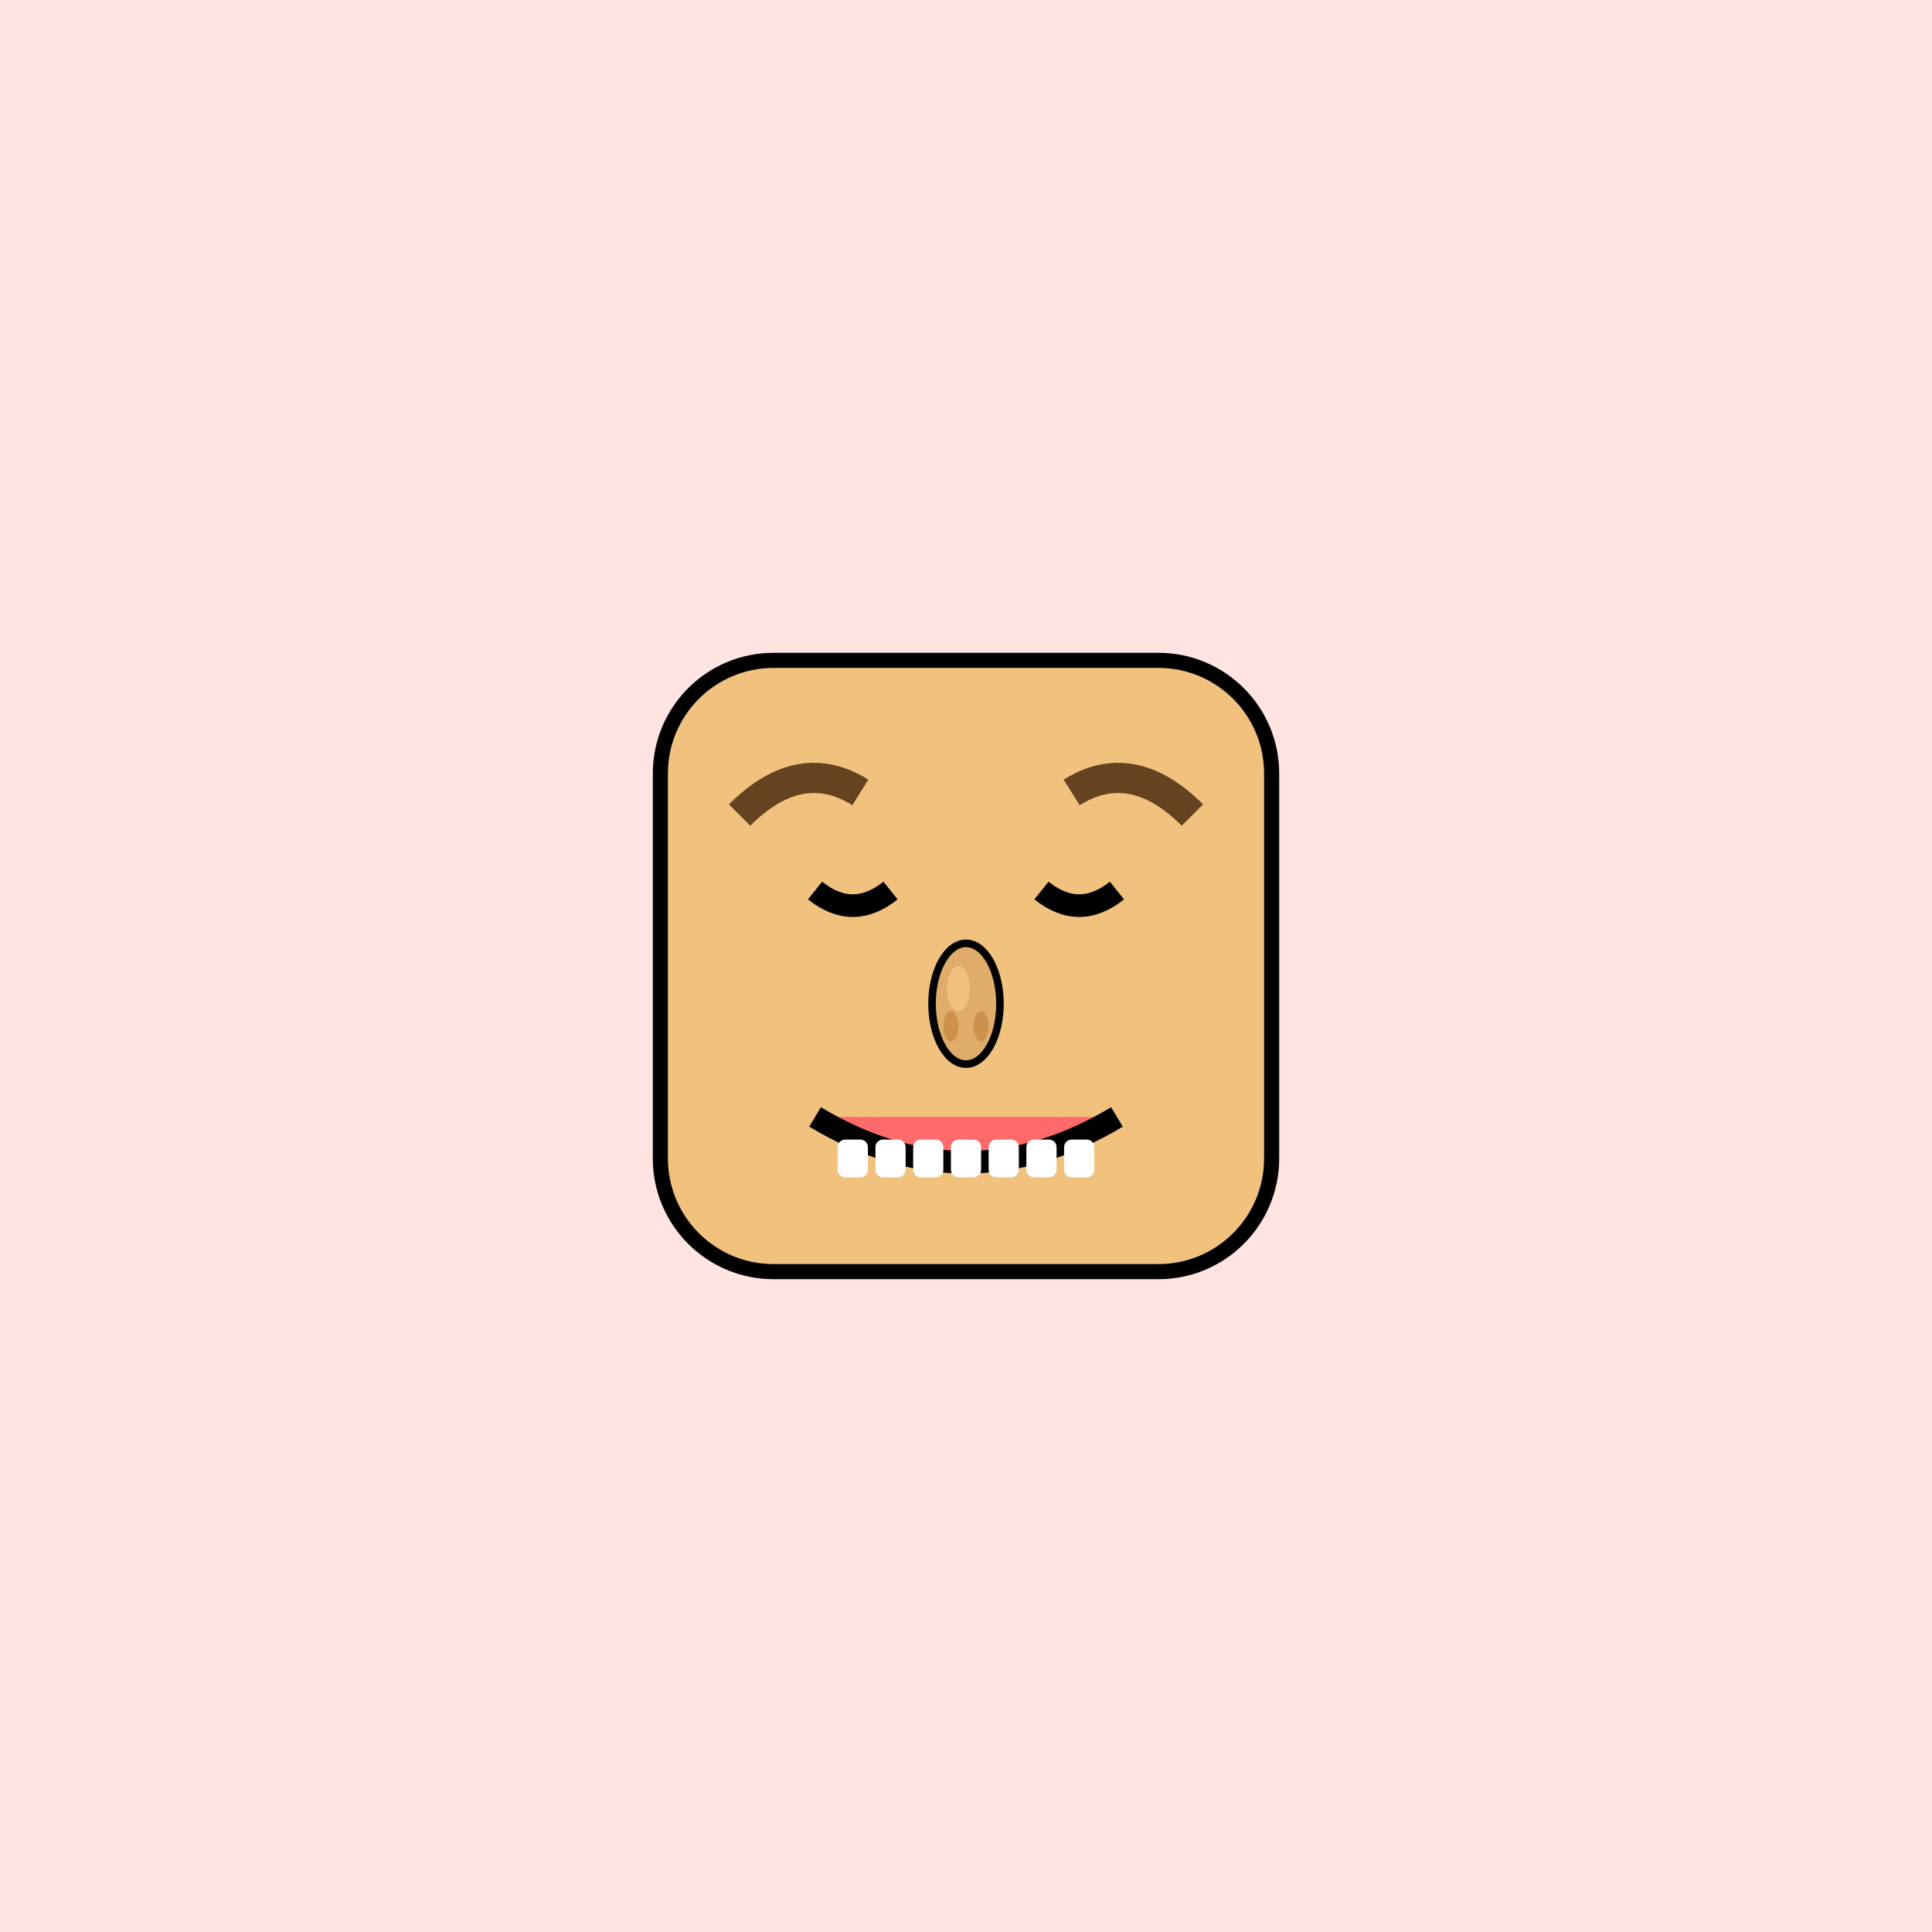
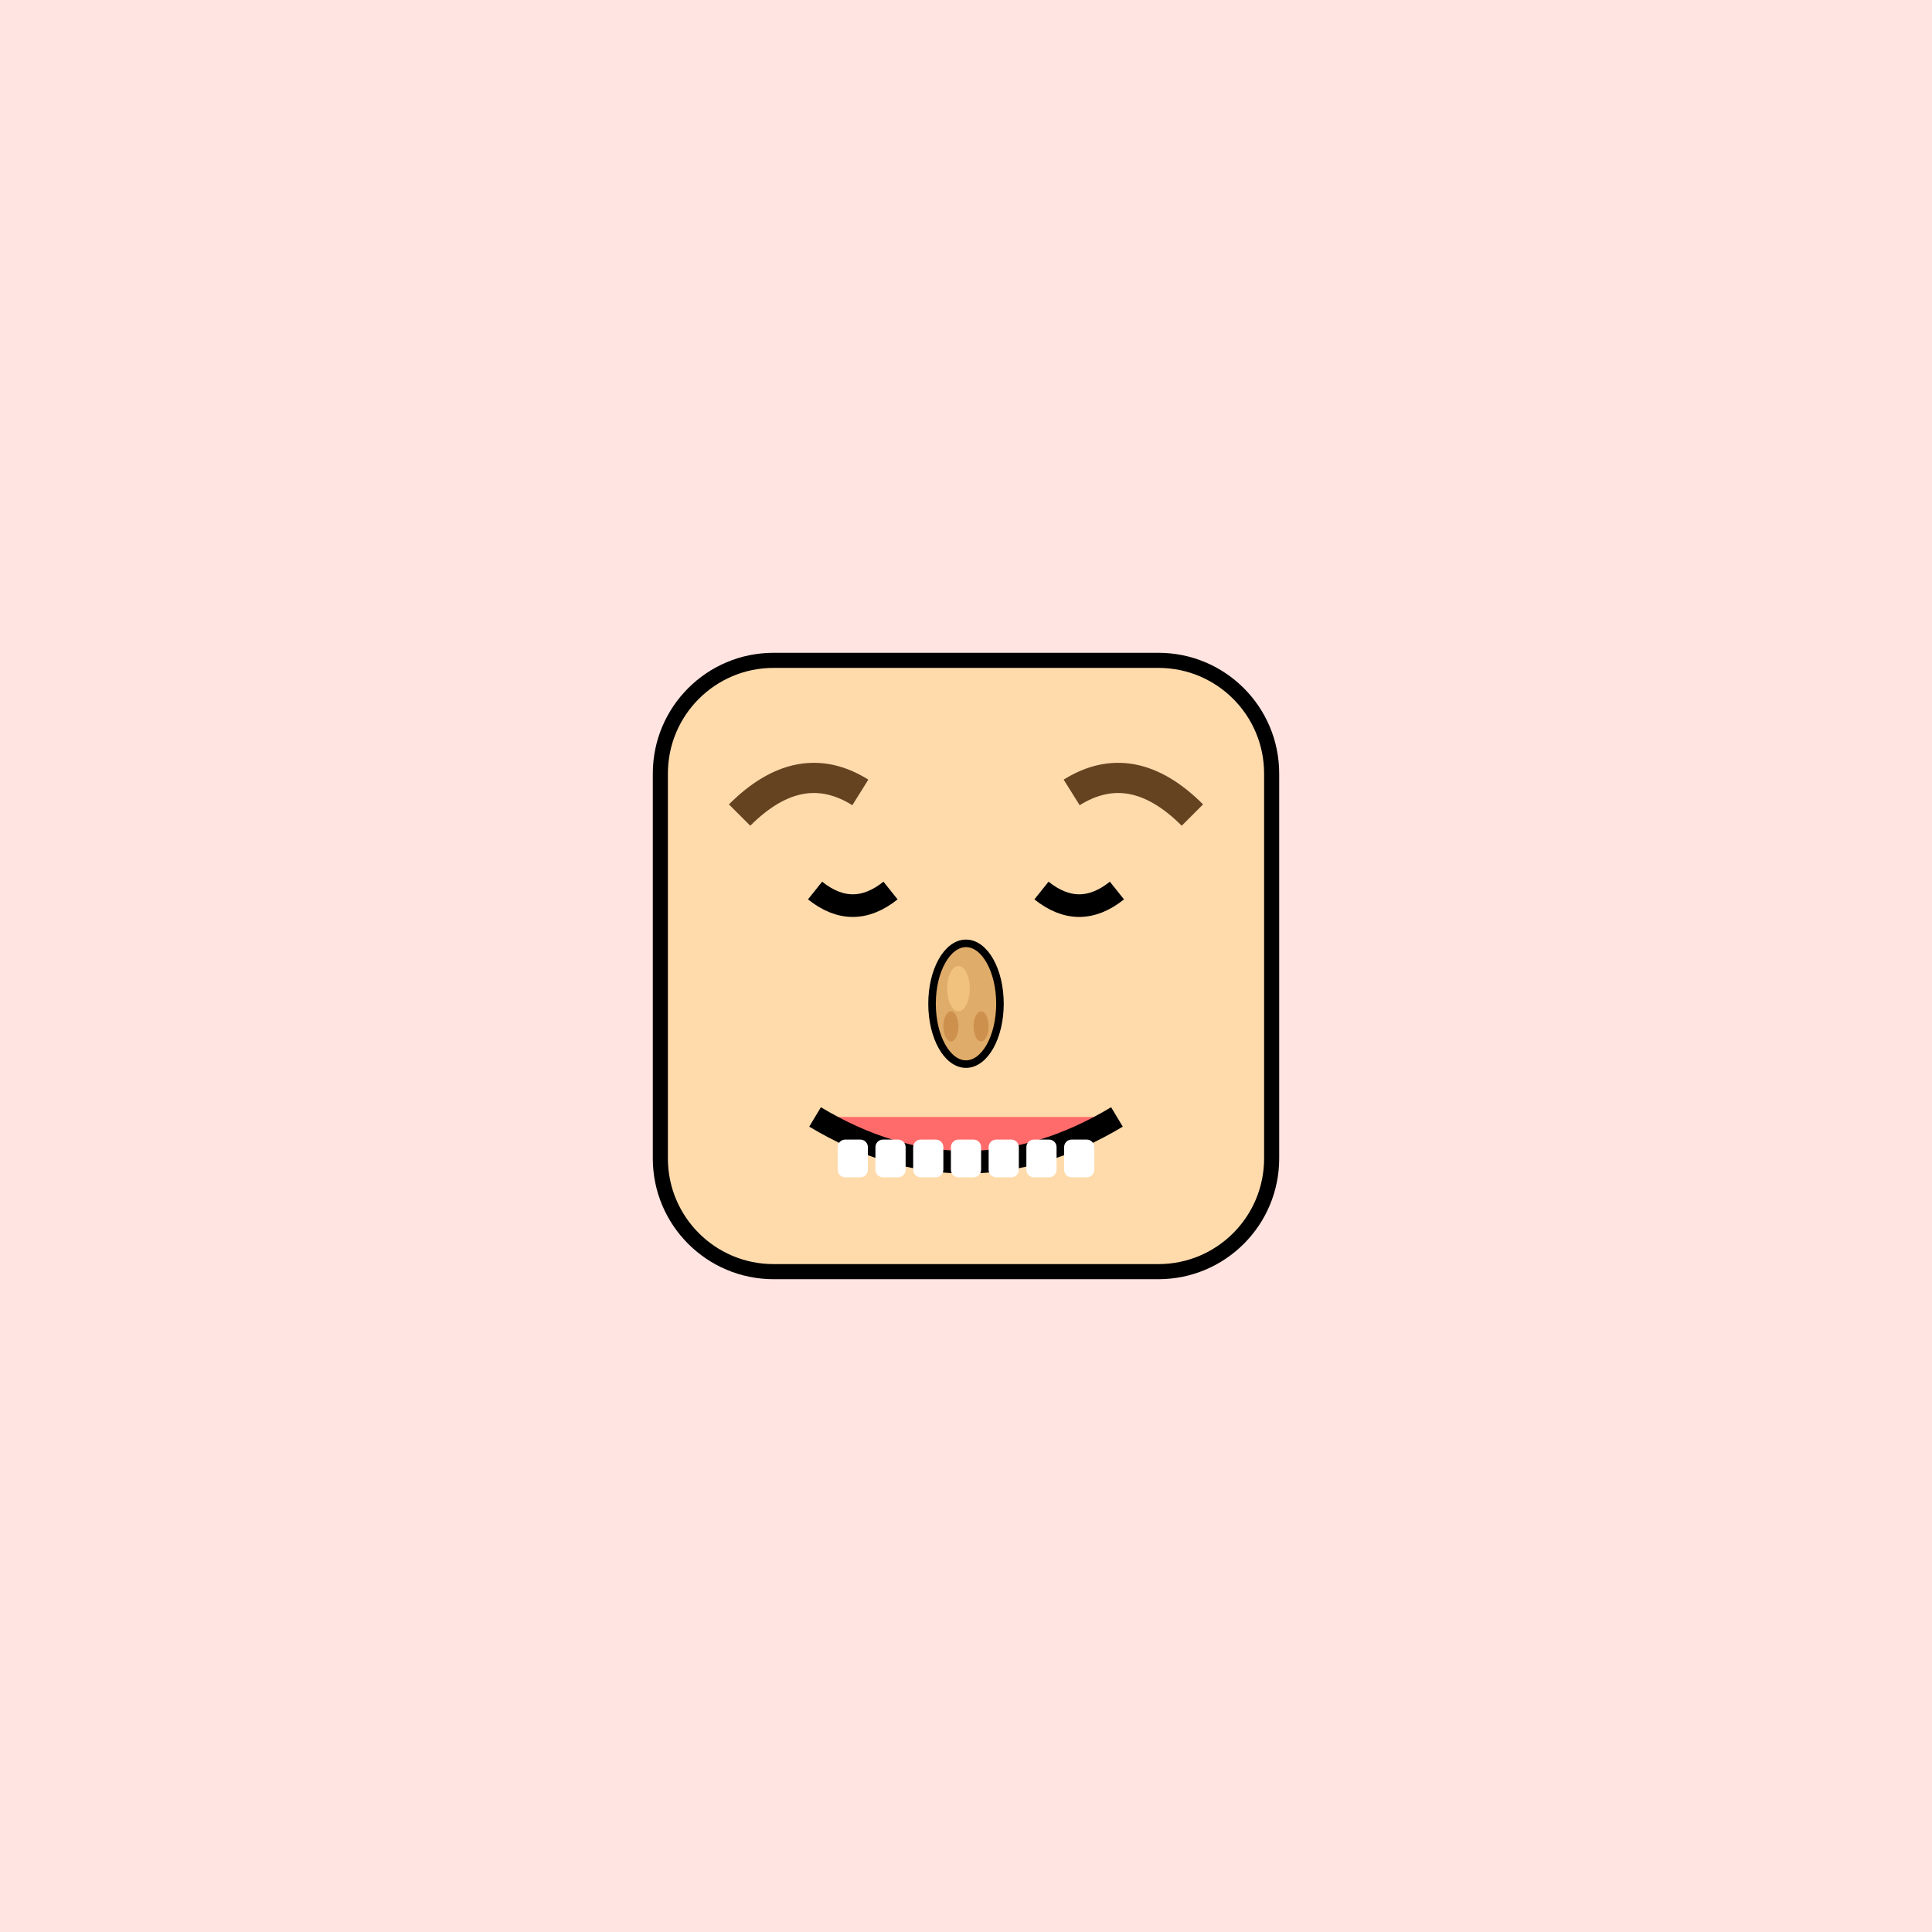
<svg xmlns="http://www.w3.org/2000/svg" width="256" height="256">
  <rect width="100%" height="100%" fill="#FFE4E1" />
-   <rect x="87.5" y="87.5" width="81" height="81" rx="15" ry="15" fill="#F1C27D" stroke="#000" stroke-width="2" />
+   <rect x="87.5" y="87.5" width="81" height="81" rx="15" ry="15" fill="#FFDBAC" stroke="#000" stroke-width="2" />
  <path d="M 108 118 Q 113 122 118 118" stroke="#000" stroke-width="3" fill="none" />
  <path d="M 138 118 Q 143 122 148 118" stroke="#000" stroke-width="3" fill="none" />
  <path d="M 98 108 Q 106 100 114 105" stroke="#654321" stroke-width="4" fill="none" />
  <path d="M 142 105 Q 150 100 158 108" stroke="#654321" stroke-width="4" fill="none" />
  <ellipse cx="128" cy="133" rx="4.5" ry="8" fill="#E0AC69" stroke="#000" stroke-width="1" />
  <ellipse cx="127" cy="131" rx="1.5" ry="3" fill="#F1C27D" />
  <ellipse cx="126" cy="136" rx="1" ry="2" fill="#C68642" opacity="0.7" />
  <ellipse cx="130" cy="136" rx="1" ry="2" fill="#C68642" opacity="0.7" />
  <path d="M 108 148 Q 128 160 148 148" stroke="#000" stroke-width="3" fill="#FF6B6B" />
  <rect x="111" y="151" width="4" height="5" fill="white" rx="1" />
  <rect x="116" y="151" width="4" height="5" fill="white" rx="1" />
  <rect x="121" y="151" width="4" height="5" fill="white" rx="1" />
  <rect x="126" y="151" width="4" height="5" fill="white" rx="1" />
  <rect x="131" y="151" width="4" height="5" fill="white" rx="1" />
  <rect x="136" y="151" width="4" height="5" fill="white" rx="1" />
  <rect x="141" y="151" width="4" height="5" fill="white" rx="1" />
</svg>
